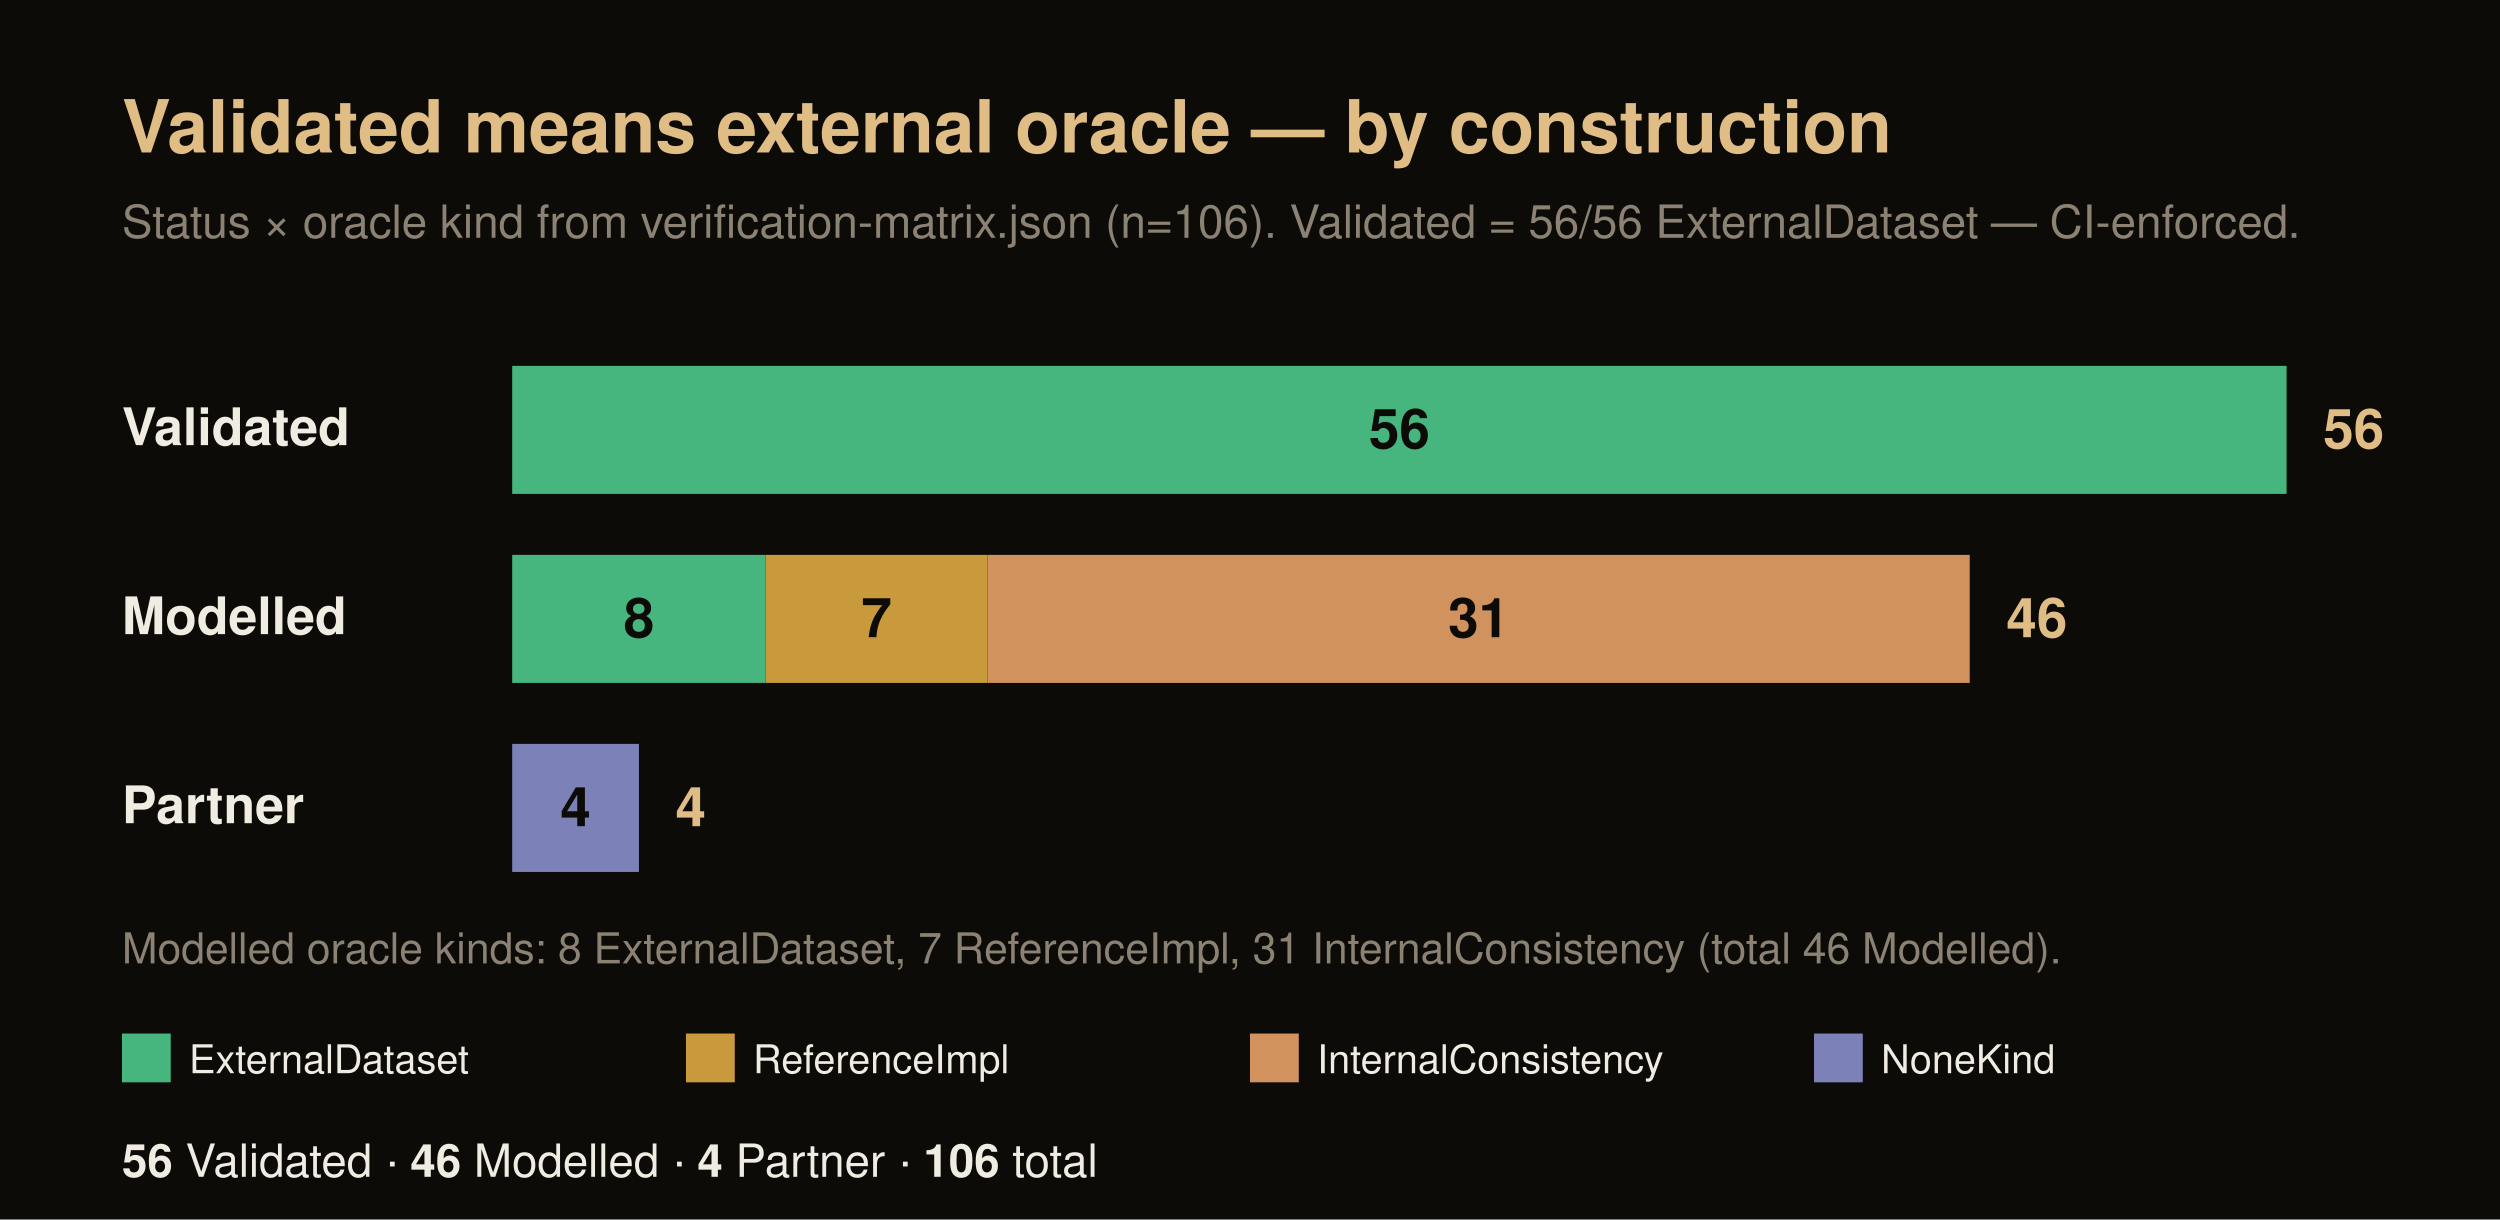
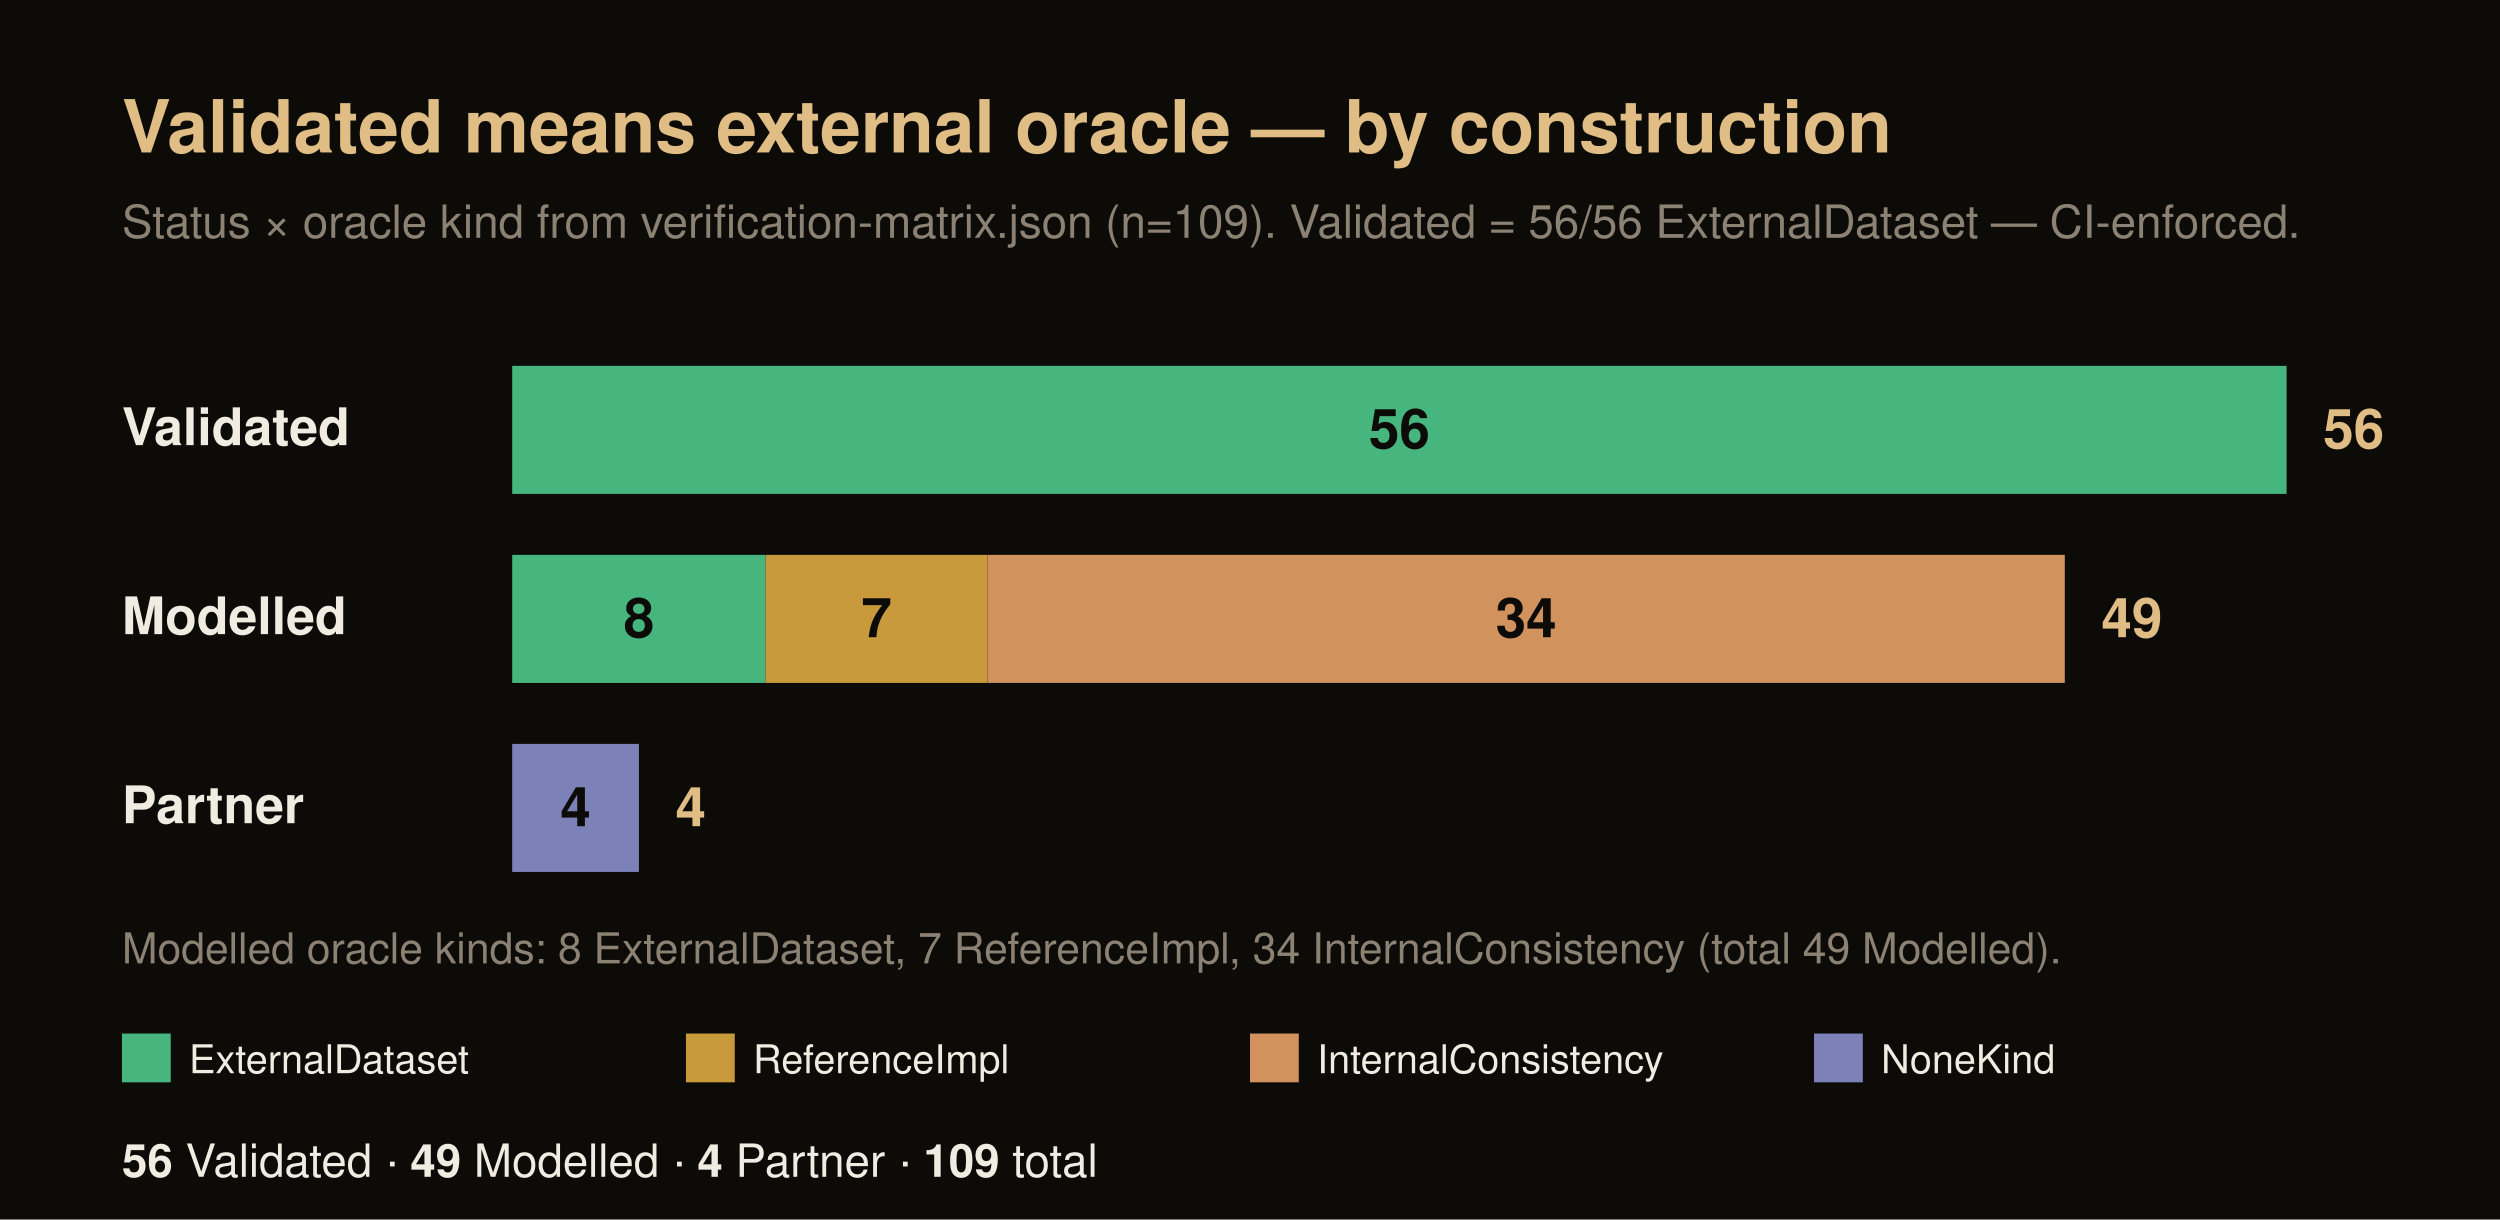
<svg xmlns="http://www.w3.org/2000/svg" width="820" height="400" viewBox="0 0 820 400" font-family="Helvetica, Arial, sans-serif">
  <rect x="0" y="0" width="820" height="400" fill="#0c0b08" />
  <text x="40" y="50" font-size="24" font-weight="700" fill="#e0bd84">Validated means external oracle — by construction</text>
-   <text x="40" y="78" font-size="15" fill="#8c8273">Status × oracle kind from verification-matrix.json (n=106). Validated = 56/56 ExternalDataset — CI-enforced.</text>
+   <text x="40" y="78" font-size="15" fill="#8c8273">Status × oracle kind from verification-matrix.json (n=109). Validated = 56/56 ExternalDataset — CI-enforced.</text>
  <text x="40" y="146" font-size="17" font-weight="700" fill="#f1ece2">Validated</text>
  <rect x="168" y="120" width="582" height="42" fill="#46b67e" />
  <text x="459" y="147" font-size="18" font-weight="700" fill="#0c0b08" text-anchor="middle">56</text>
  <text x="762" y="147" font-size="18" font-weight="700" fill="#e0bd84">56</text>
  <text x="40" y="208" font-size="17" font-weight="700" fill="#f1ece2">Modelled</text>
  <rect x="168" y="182" width="83.14" height="42" fill="#46b67e" />
  <text x="209.57" y="209" font-size="18" font-weight="700" fill="#0c0b08" text-anchor="middle">8</text>
  <rect x="251.14" y="182" width="72.75" height="42" fill="#c99a3c" />
  <text x="287.52" y="209" font-size="18" font-weight="700" fill="#0c0b08" text-anchor="middle">7</text>
-   <rect x="323.89" y="182" width="322.18" height="42" fill="#d2925e" />
-   <text x="484.98" y="209" font-size="18" font-weight="700" fill="#0c0b08" text-anchor="middle">31</text>
-   <text x="658.07" y="209" font-size="18" font-weight="700" fill="#e0bd84">46</text>
+   <rect x="323.89" y="182" width="353.36" height="42" fill="#d2925e" />
+   <text x="500.57" y="209" font-size="18" font-weight="700" fill="#0c0b08" text-anchor="middle">34</text>
+   <text x="689.25" y="209" font-size="18" font-weight="700" fill="#e0bd84">49</text>
  <text x="40" y="270" font-size="17" font-weight="700" fill="#f1ece2">Partner</text>
  <rect x="168" y="244" width="41.57" height="42" fill="#7c81b8" />
  <text x="188.79" y="271" font-size="18" font-weight="700" fill="#0c0b08" text-anchor="middle">4</text>
  <text x="221.57" y="271" font-size="18" font-weight="700" fill="#e0bd84">4</text>
-   <text x="40" y="316" font-size="14" fill="#8c8273">Modelled oracle kinds: 8 ExternalDataset, 7 ReferenceImpl, 31 InternalConsistency (total 46 Modelled).</text>
+   <text x="40" y="316" font-size="14" fill="#8c8273">Modelled oracle kinds: 8 ExternalDataset, 7 ReferenceImpl, 34 InternalConsistency (total 49 Modelled).</text>
  <rect x="40" y="339" width="16" height="16" fill="#46b67e" />
  <text x="62" y="352" font-size="13" fill="#f1ece2">ExternalDataset</text>
  <rect x="225" y="339" width="16" height="16" fill="#c99a3c" />
  <text x="247" y="352" font-size="13" fill="#f1ece2">ReferenceImpl</text>
  <rect x="410" y="339" width="16" height="16" fill="#d2925e" />
  <text x="432" y="352" font-size="13" fill="#f1ece2">InternalConsistency</text>
  <rect x="595" y="339" width="16" height="16" fill="#7c81b8" />
  <text x="617" y="352" font-size="13" fill="#f1ece2">NoneKind</text>
  <text x="40" y="386" font-size="15" fill="#f1ece2">
-     <tspan font-weight="700">56</tspan> Validated · <tspan font-weight="700">46</tspan> Modelled · <tspan font-weight="700">4</tspan> Partner · <tspan font-weight="700">106</tspan> total</text>
+     <tspan font-weight="700">56</tspan> Validated · <tspan font-weight="700">49</tspan> Modelled · <tspan font-weight="700">4</tspan> Partner · <tspan font-weight="700">109</tspan> total</text>
</svg>
